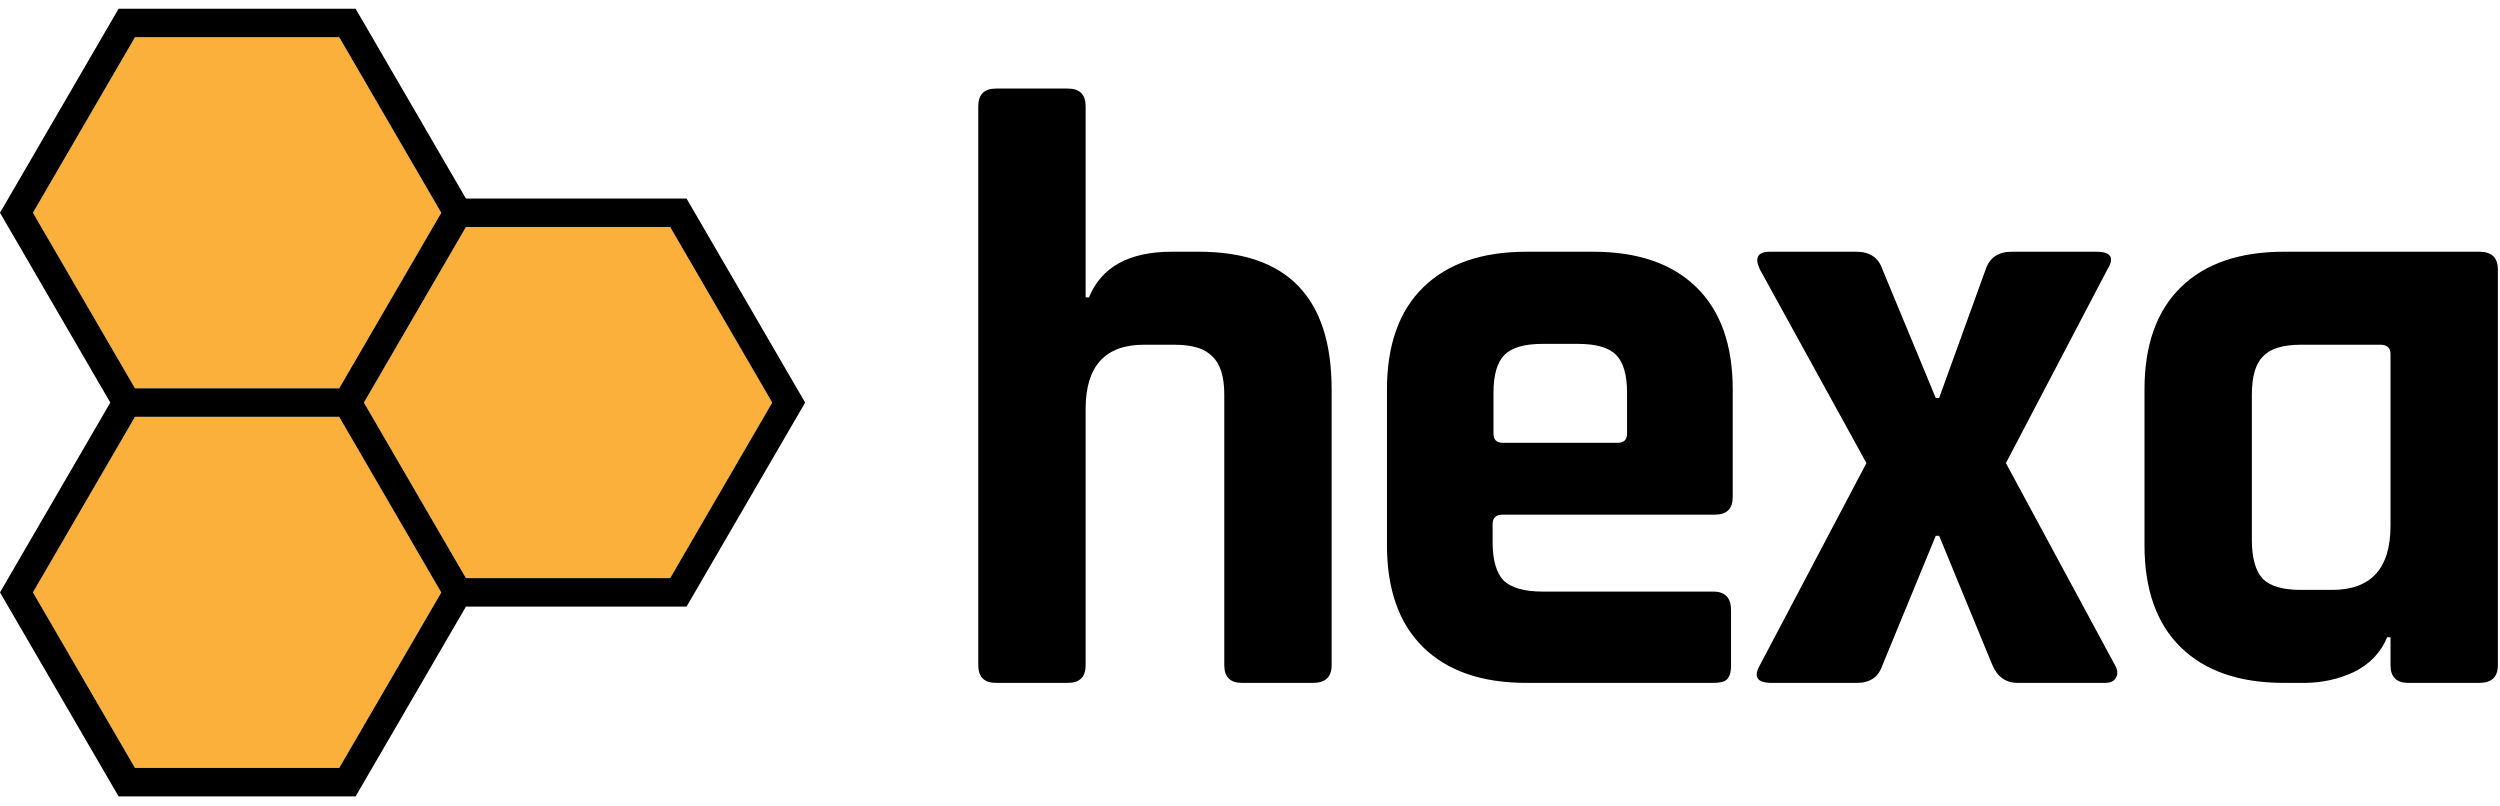
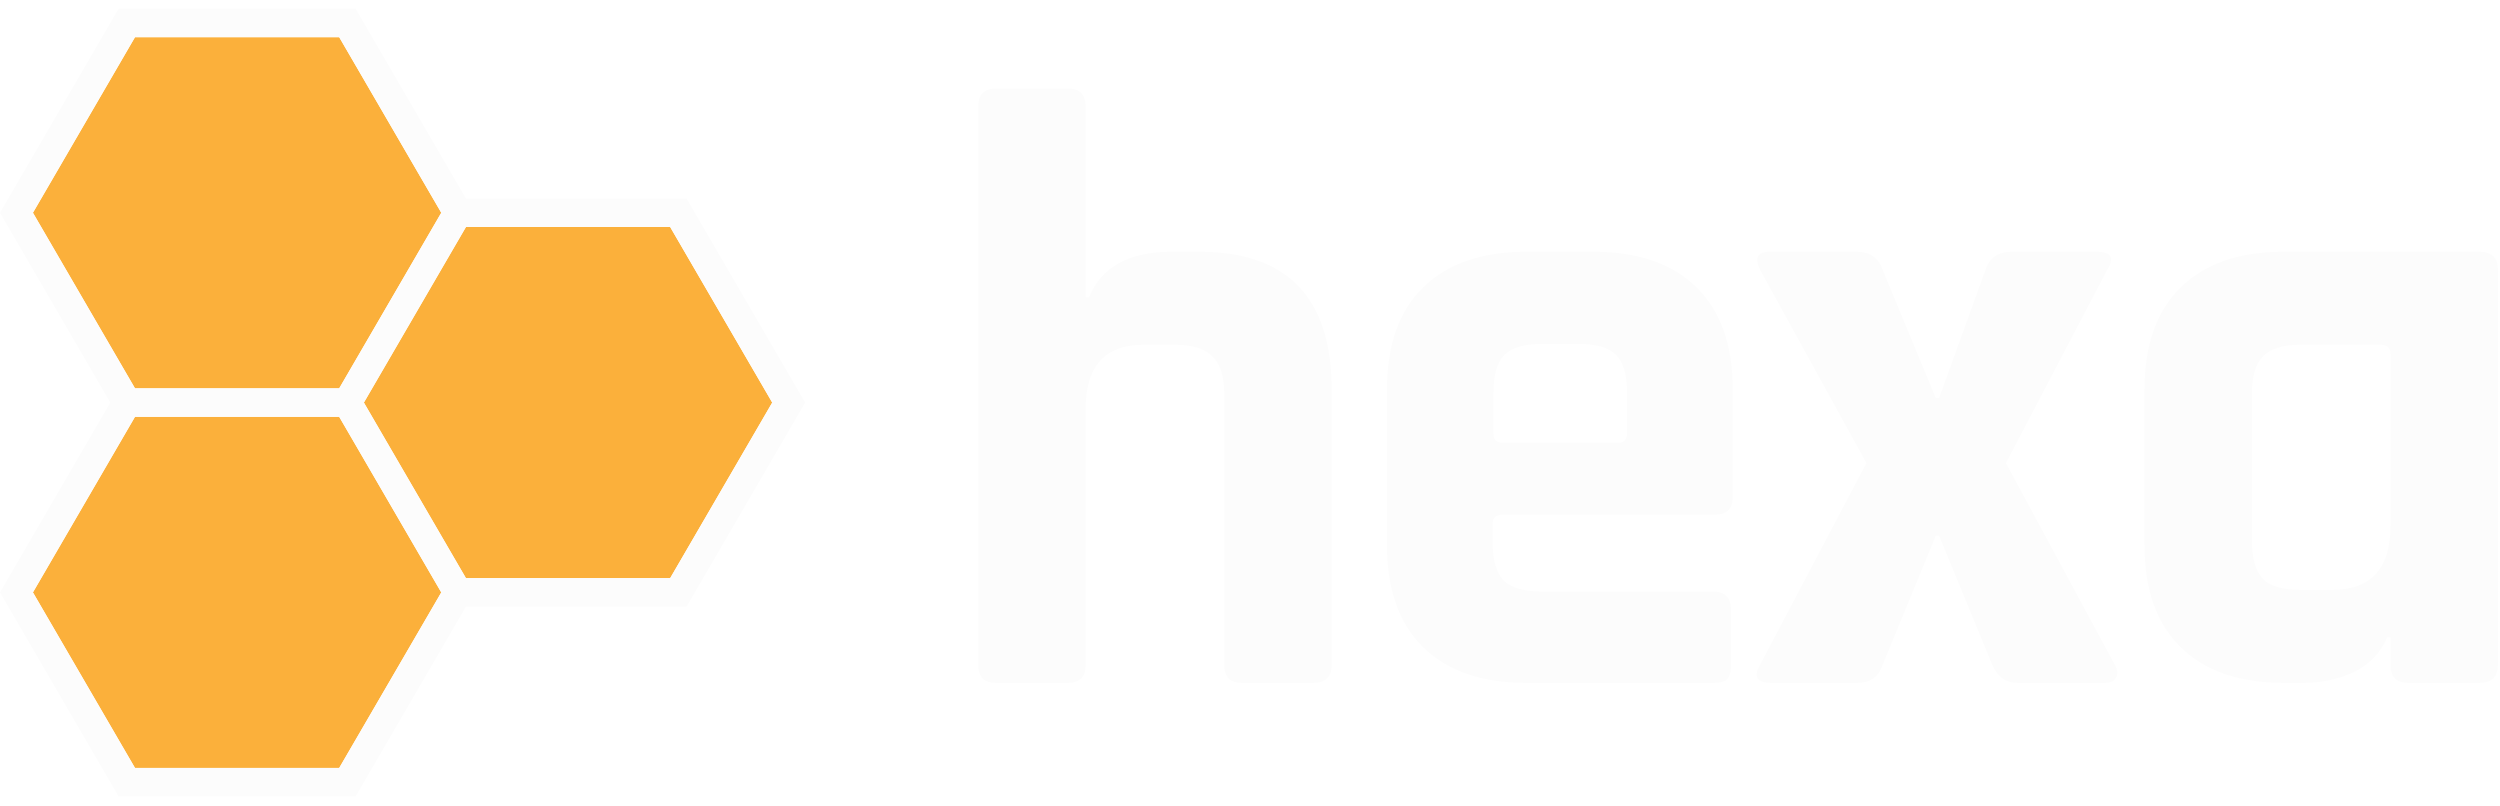
<svg xmlns="http://www.w3.org/2000/svg" width="621" height="200" viewBox="0 0 621 200" fill="none">
  <path d="M33.53 9.24H84.26L109.61 52.85L84.26 96.46H33.53L8.18 52.85L33.53 9.24Z" fill="#FBB03B" />
  <path d="M84.26 190.75H33.53L8.18 147.15L33.53 103.54H84.26L87.43 108.98L109.61 147.15L84.26 190.75Z" fill="#FBB03B" />
  <path d="M115.74 143.61L112.57 138.16L90.39 100L115.74 56.39H166.47L191.82 100L166.47 143.61H115.74Z" fill="#FBB03B" />
-   <path d="M200 100L170.54 49.32H115.74L88.33 2.17H29.46L0 52.85L27.4 100L0 147.15L29.46 197.83H88.33L115.74 150.68H170.54L200 100ZM33.53 9.24H84.26L109.61 52.85L84.26 96.46H33.53L8.18 52.85L33.53 9.24ZM84.26 190.76H33.53L8.18 147.15L33.53 103.54H84.26L87.43 109L109.61 147.17L84.26 190.76ZM115.74 143.61L112.57 138.16L90.39 100L115.74 56.39H166.47L191.82 100L166.47 143.61H115.74Z" fill="black" />
-   <path d="M247.41 169.63H265.26C268.2 169.63 269.67 168.16 269.67 165.22V101.59C269.67 90.95 274.5 85.63 284.16 85.63H291.72C296.2 85.63 299.35 86.61 301.17 88.57C303.13 90.39 304.11 93.54 304.11 98.02V165.22C304.11 168.16 305.58 169.63 308.52 169.63H326.16C329.24 169.63 330.78 168.16 330.78 165.22V96.76C330.78 73.94 319.79 62.53 297.81 62.53H291.09C280.45 62.53 273.59 66.31 270.51 73.87H269.67V26.41C269.67 23.47 268.2 22 265.26 22H247.41C244.47 22 243 23.47 243 26.41V165.22C243 168.16 244.47 169.63 247.41 169.63Z" fill="black" />
-   <path fill-rule="evenodd" clip-rule="evenodd" d="M425.581 169.63H379.171C368.111 169.63 359.571 166.69 353.551 160.81C347.531 154.93 344.521 146.46 344.521 135.4V96.76C344.521 85.7 347.531 77.23 353.551 71.35C359.571 65.47 368.111 62.53 379.171 62.53H395.761C406.821 62.53 415.361 65.47 421.381 71.35C427.401 77.23 430.411 85.7 430.411 96.76V123.43C430.411 126.37 428.941 127.84 426.001 127.84H373.291C371.611 127.84 370.771 128.61 370.771 130.15V134.77C370.771 139.11 371.681 142.26 373.501 144.22C375.462 146.04 378.681 146.95 383.161 146.95H425.581C428.521 146.95 429.991 148.49 429.991 151.57V165.43C429.991 166.97 429.641 168.09 428.941 168.79C428.382 169.35 427.261 169.63 425.581 169.63ZM373.291 109.99H401.851C403.391 109.99 404.161 109.22 404.161 107.68V97.6C404.161 93.12 403.251 89.97 401.431 88.15C399.611 86.33 396.461 85.42 391.981 85.42H383.161C378.681 85.42 375.531 86.33 373.711 88.15C371.891 89.97 370.981 93.12 370.981 97.6V107.68C370.981 109.22 371.751 109.99 373.291 109.99Z" fill="black" />
-   <path d="M440.101 169.63H461.311C464.531 169.63 466.631 168.16 467.611 165.22L480.841 133.09H481.681L494.911 165.22C496.171 168.16 498.271 169.63 501.211 169.63H522.841C524.241 169.63 525.151 169.21 525.571 168.37C526.131 167.53 526.061 166.48 525.361 165.22L498.271 115.03L523.471 66.94C525.291 64 524.381 62.53 520.741 62.53H499.741C496.381 62.53 494.211 64 493.231 66.94L481.681 98.86H480.841L467.611 66.94C466.631 64 464.461 62.53 461.101 62.53H439.681C436.601 62.53 435.761 64 437.161 66.94L463.621 115.03L437.161 165.22C435.481 168.16 436.461 169.63 440.101 169.63Z" fill="black" />
-   <path fill-rule="evenodd" clip-rule="evenodd" d="M567.343 169.63H572.383C576.723 169.63 580.853 168.72 584.773 166.9C588.693 164.94 591.423 162.07 592.963 158.29H593.803V165.22C593.803 168.16 595.273 169.63 598.213 169.63H615.853C618.933 169.63 620.473 168.16 620.473 165.22V66.94C620.473 64 618.933 62.53 615.853 62.53H567.343C556.283 62.53 547.743 65.47 541.723 71.35C535.703 77.23 532.693 85.7 532.693 96.76V135.4C532.693 146.46 535.703 154.93 541.723 160.81C547.743 166.69 556.283 169.63 567.343 169.63ZM593.803 87.94V130.57C593.803 141.21 588.973 146.53 579.313 146.53H571.543C567.063 146.53 563.913 145.62 562.093 143.8C560.273 141.84 559.363 138.62 559.363 134.14V98.02C559.363 93.54 560.273 90.39 562.093 88.57C563.913 86.61 567.063 85.63 571.543 85.63H591.283C592.963 85.63 593.803 86.4 593.803 87.94Z" fill="black" />
+   <path d="M200 100L170.54 49.32H115.74L88.33 2.17H29.46L0 52.85L27.4 100L0 147.15L29.46 197.83H88.33L115.74 150.68H170.54L200 100ZM33.53 9.24H84.26L109.61 52.85L84.26 96.46H33.53L8.18 52.85L33.53 9.24ZM84.26 190.76H33.53L8.18 147.15L33.53 103.54H84.26L87.43 109L109.61 147.17L84.26 190.76ZM115.74 143.61L112.57 138.16L90.39 100L115.74 56.39H166.47L191.82 100L166.47 143.61H115.74Z" fill="#fcfcfc" />
+   <path d="M247.41 169.63H265.26C268.2 169.63 269.67 168.16 269.67 165.22V101.59C269.67 90.95 274.5 85.63 284.16 85.63H291.72C296.2 85.63 299.35 86.61 301.17 88.57C303.13 90.39 304.11 93.54 304.11 98.02V165.22C304.11 168.16 305.58 169.63 308.52 169.63H326.16C329.24 169.63 330.78 168.16 330.78 165.22V96.76C330.78 73.94 319.79 62.53 297.81 62.53H291.09C280.45 62.53 273.59 66.31 270.51 73.87H269.67V26.41C269.67 23.47 268.2 22 265.26 22H247.41C244.47 22 243 23.47 243 26.41V165.22C243 168.16 244.47 169.63 247.41 169.63Z" fill="#fcfcfc" />
+   <path fill-rule="evenodd" clip-rule="evenodd" d="M425.581 169.63H379.171C368.111 169.63 359.571 166.69 353.551 160.81C347.531 154.93 344.521 146.46 344.521 135.4V96.76C344.521 85.7 347.531 77.23 353.551 71.35C359.571 65.47 368.111 62.53 379.171 62.53H395.761C406.821 62.53 415.361 65.47 421.381 71.35C427.401 77.23 430.411 85.7 430.411 96.76V123.43C430.411 126.37 428.941 127.84 426.001 127.84H373.291C371.611 127.84 370.771 128.61 370.771 130.15V134.77C370.771 139.11 371.681 142.26 373.501 144.22C375.462 146.04 378.681 146.95 383.161 146.95H425.581C428.521 146.95 429.991 148.49 429.991 151.57V165.43C429.991 166.97 429.641 168.09 428.941 168.79C428.382 169.35 427.261 169.63 425.581 169.63ZM373.291 109.99H401.851C403.391 109.99 404.161 109.22 404.161 107.68V97.6C404.161 93.12 403.251 89.97 401.431 88.15C399.611 86.33 396.461 85.42 391.981 85.42H383.161C378.681 85.42 375.531 86.33 373.711 88.15C371.891 89.97 370.981 93.12 370.981 97.6V107.68C370.981 109.22 371.751 109.99 373.291 109.99Z" fill="#fcfcfc" />
+   <path d="M440.101 169.63H461.311C464.531 169.63 466.631 168.16 467.611 165.22L480.841 133.09H481.681L494.911 165.22C496.171 168.16 498.271 169.63 501.211 169.63H522.841C524.241 169.63 525.151 169.21 525.571 168.37C526.131 167.53 526.061 166.48 525.361 165.22L498.271 115.03L523.471 66.94C525.291 64 524.381 62.53 520.741 62.53H499.741C496.381 62.53 494.211 64 493.231 66.94L481.681 98.86H480.841L467.611 66.94C466.631 64 464.461 62.53 461.101 62.53H439.681C436.601 62.53 435.761 64 437.161 66.94L463.621 115.03L437.161 165.22C435.481 168.16 436.461 169.63 440.101 169.63Z" fill="#fcfcfc" />
+   <path fill-rule="evenodd" clip-rule="evenodd" d="M567.343 169.63H572.383C576.723 169.63 580.853 168.72 584.773 166.9C588.693 164.94 591.423 162.07 592.963 158.29H593.803V165.22C593.803 168.16 595.273 169.63 598.213 169.63H615.853C618.933 169.63 620.473 168.16 620.473 165.22V66.94C620.473 64 618.933 62.53 615.853 62.53H567.343C556.283 62.53 547.743 65.47 541.723 71.35C535.703 77.23 532.693 85.7 532.693 96.76V135.4C532.693 146.46 535.703 154.93 541.723 160.81C547.743 166.69 556.283 169.63 567.343 169.63ZM593.803 87.94V130.57C593.803 141.21 588.973 146.53 579.313 146.53H571.543C567.063 146.53 563.913 145.62 562.093 143.8C560.273 141.84 559.363 138.62 559.363 134.14V98.02C559.363 93.54 560.273 90.39 562.093 88.57C563.913 86.61 567.063 85.63 571.543 85.63H591.283C592.963 85.63 593.803 86.4 593.803 87.94Z" fill="#fcfcfc" />
</svg>
